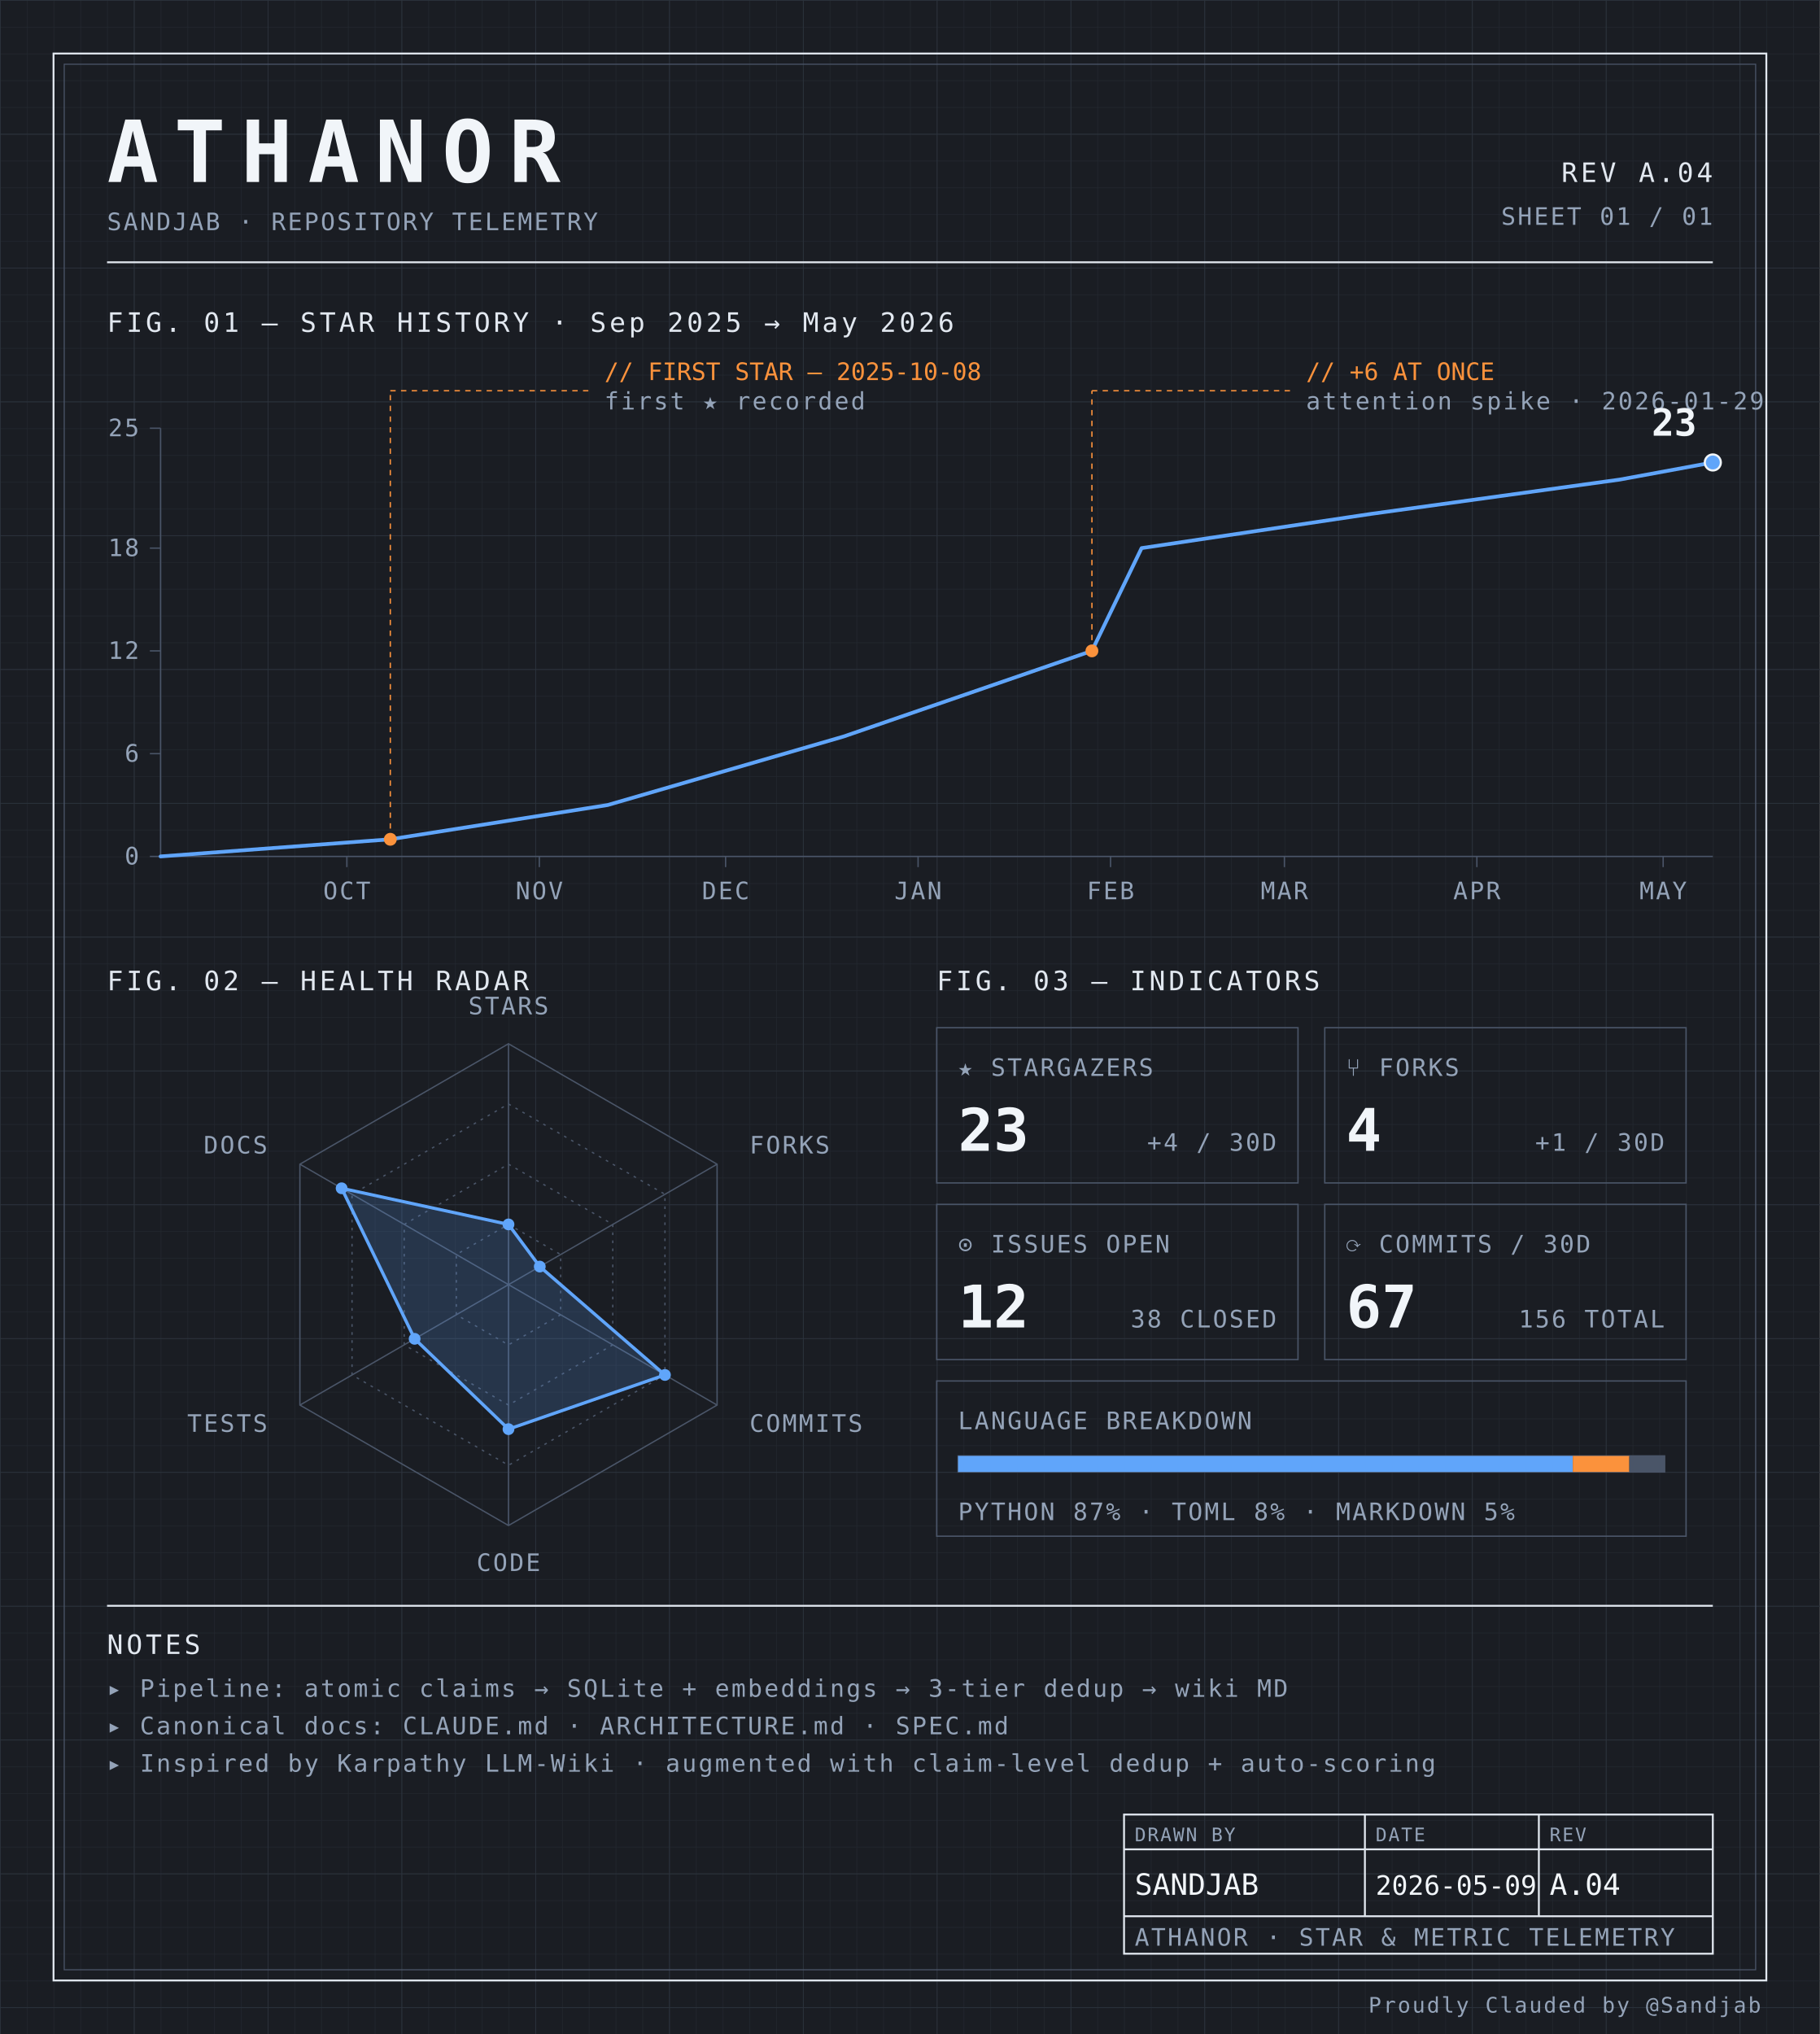
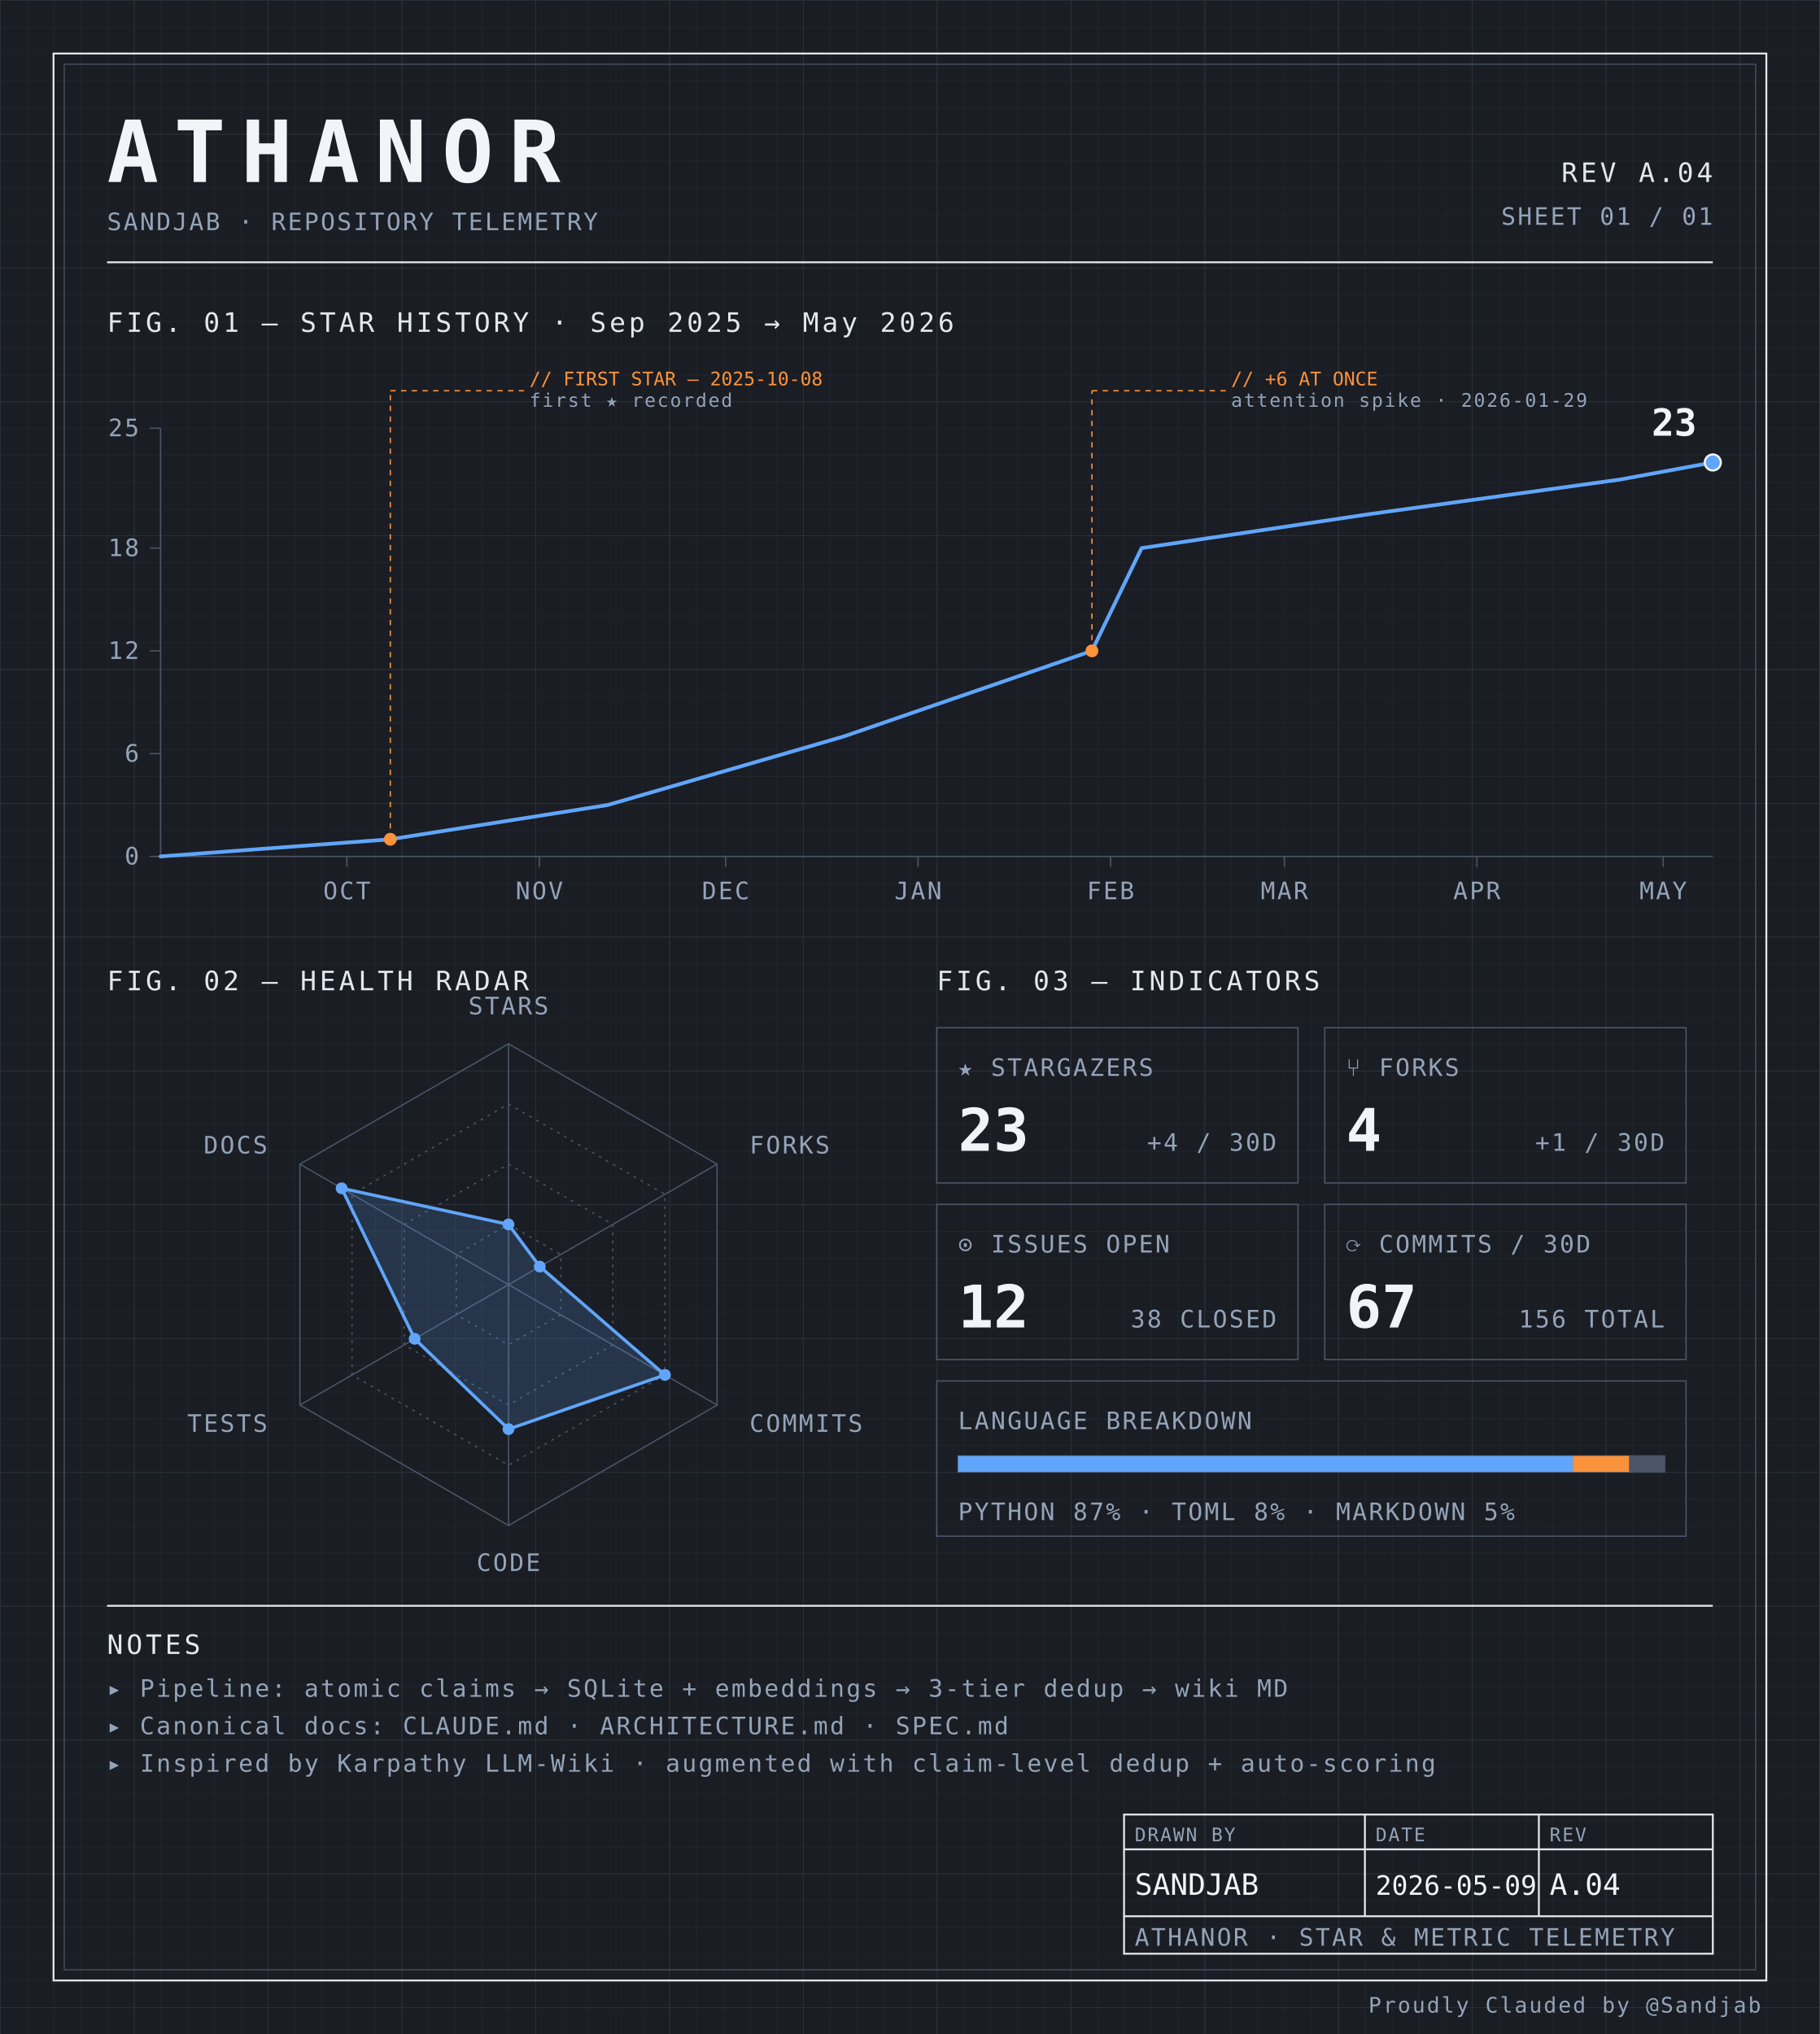
<svg xmlns="http://www.w3.org/2000/svg" width="100%" viewBox="0 0 680 760" role="img">
  <defs>
    <pattern id="grid-fine" width="10" height="10" patternUnits="userSpaceOnUse">
      <path d="M10 0H0V10" fill="none" stroke="#232830" stroke-width="0.4" />
    </pattern>
    <pattern id="grid-major" width="50" height="50" patternUnits="userSpaceOnUse">
      <path d="M50 0H0V50" fill="none" stroke="#2c333d" stroke-width="0.5" />
    </pattern>
  </defs>
  <rect x="0" y="0" width="680" height="760" fill="#1a1d23" />
  <rect x="0" y="0" width="680" height="760" fill="url(#grid-fine)" />
  <rect x="0" y="0" width="680" height="760" fill="url(#grid-major)" />
  <rect x="20" y="20" width="640" height="720" fill="none" stroke="#e2e8f0" stroke-width="0.7" />
  <rect x="24" y="24" width="632" height="712" fill="none" stroke="#4a5568" stroke-width="0.4" />
  <text x="40" y="68" font-family="ui-monospace, 'SF Mono', 'JetBrains Mono', 'Cascadia Code', Consolas, monospace" font-size="32" font-weight="700" fill="#f1f5f9" text-anchor="start" letter-spacing="0.18em">ATHANOR</text>
  <text x="40" y="86" font-family="ui-monospace, 'SF Mono', 'JetBrains Mono', 'Cascadia Code', Consolas, monospace" font-size="9" font-weight="400" fill="#94a3b8" text-anchor="start" letter-spacing="0.08em">SANDJAB · REPOSITORY TELEMETRY</text>
  <text x="640" y="68" font-family="ui-monospace, 'SF Mono', 'JetBrains Mono', 'Cascadia Code', Consolas, monospace" font-size="10" font-weight="400" fill="#e2e8f0" text-anchor="end" letter-spacing="0.12em">REV A.04</text>
  <text x="640" y="84" font-family="ui-monospace, 'SF Mono', 'JetBrains Mono', 'Cascadia Code', Consolas, monospace" font-size="9" font-weight="400" fill="#94a3b8" text-anchor="end" letter-spacing="0.08em">SHEET 01 / 01</text>
  <line x1="40" y1="98" x2="640" y2="98" stroke="#e2e8f0" stroke-width="0.7" />
  <text x="40" y="124" font-family="ui-monospace, 'SF Mono', 'JetBrains Mono', 'Cascadia Code', Consolas, monospace" font-size="10" font-weight="400" fill="#e2e8f0" text-anchor="start" letter-spacing="0.12em">FIG. 01 — STAR HISTORY · Sep 2025 → May 2026</text>
  <line x1="60" y1="160" x2="60" y2="320" stroke="#4a5568" stroke-width="0.5" />
  <line x1="60" y1="320" x2="640" y2="320" stroke="#4a5568" stroke-width="0.5" />
  <line x1="56" y1="320.0" x2="60" y2="320.0" stroke="#4a5568" stroke-width="0.5" />
  <text x="52" y="323.0" font-family="ui-monospace, 'SF Mono', 'JetBrains Mono', 'Cascadia Code', Consolas, monospace" font-size="9" font-weight="400" fill="#94a3b8" text-anchor="end" letter-spacing="0.08em">0</text>
  <line x1="56" y1="281.6" x2="60" y2="281.6" stroke="#4a5568" stroke-width="0.5" />
  <text x="52" y="284.6" font-family="ui-monospace, 'SF Mono', 'JetBrains Mono', 'Cascadia Code', Consolas, monospace" font-size="9" font-weight="400" fill="#94a3b8" text-anchor="end" letter-spacing="0.08em">6</text>
  <line x1="56" y1="243.2" x2="60" y2="243.2" stroke="#4a5568" stroke-width="0.5" />
  <text x="52" y="246.2" font-family="ui-monospace, 'SF Mono', 'JetBrains Mono', 'Cascadia Code', Consolas, monospace" font-size="9" font-weight="400" fill="#94a3b8" text-anchor="end" letter-spacing="0.08em">12</text>
  <line x1="56" y1="204.8" x2="60" y2="204.8" stroke="#4a5568" stroke-width="0.5" />
  <text x="52" y="207.8" font-family="ui-monospace, 'SF Mono', 'JetBrains Mono', 'Cascadia Code', Consolas, monospace" font-size="9" font-weight="400" fill="#94a3b8" text-anchor="end" letter-spacing="0.08em">18</text>
  <line x1="56" y1="160.0" x2="60" y2="160.0" stroke="#4a5568" stroke-width="0.5" />
  <text x="52" y="163.0" font-family="ui-monospace, 'SF Mono', 'JetBrains Mono', 'Cascadia Code', Consolas, monospace" font-size="9" font-weight="400" fill="#94a3b8" text-anchor="end" letter-spacing="0.08em">25</text>
  <line x1="129.6" y1="320" x2="129.6" y2="324" stroke="#4a5568" stroke-width="0.5" />
  <text x="129.6" y="336" font-family="ui-monospace, 'SF Mono', 'JetBrains Mono', 'Cascadia Code', Consolas, monospace" font-size="9" font-weight="400" fill="#94a3b8" text-anchor="middle" letter-spacing="0.08em">OCT</text>
  <line x1="201.52" y1="320" x2="201.52" y2="324" stroke="#4a5568" stroke-width="0.5" />
  <text x="201.52" y="336" font-family="ui-monospace, 'SF Mono', 'JetBrains Mono', 'Cascadia Code', Consolas, monospace" font-size="9" font-weight="400" fill="#94a3b8" text-anchor="middle" letter-spacing="0.08em">NOV</text>
  <line x1="271.12" y1="320" x2="271.12" y2="324" stroke="#4a5568" stroke-width="0.5" />
  <text x="271.12" y="336" font-family="ui-monospace, 'SF Mono', 'JetBrains Mono', 'Cascadia Code', Consolas, monospace" font-size="9" font-weight="400" fill="#94a3b8" text-anchor="middle" letter-spacing="0.08em">DEC</text>
  <line x1="343.04" y1="320" x2="343.04" y2="324" stroke="#4a5568" stroke-width="0.5" />
  <text x="343.04" y="336" font-family="ui-monospace, 'SF Mono', 'JetBrains Mono', 'Cascadia Code', Consolas, monospace" font-size="9" font-weight="400" fill="#94a3b8" text-anchor="middle" letter-spacing="0.08em">JAN</text>
  <line x1="414.96" y1="320" x2="414.96" y2="324" stroke="#4a5568" stroke-width="0.5" />
  <text x="414.96" y="336" font-family="ui-monospace, 'SF Mono', 'JetBrains Mono', 'Cascadia Code', Consolas, monospace" font-size="9" font-weight="400" fill="#94a3b8" text-anchor="middle" letter-spacing="0.08em">FEB</text>
  <line x1="479.92" y1="320" x2="479.92" y2="324" stroke="#4a5568" stroke-width="0.5" />
  <text x="479.92" y="336" font-family="ui-monospace, 'SF Mono', 'JetBrains Mono', 'Cascadia Code', Consolas, monospace" font-size="9" font-weight="400" fill="#94a3b8" text-anchor="middle" letter-spacing="0.08em">MAR</text>
  <line x1="551.84" y1="320" x2="551.84" y2="324" stroke="#4a5568" stroke-width="0.5" />
  <text x="551.84" y="336" font-family="ui-monospace, 'SF Mono', 'JetBrains Mono', 'Cascadia Code', Consolas, monospace" font-size="9" font-weight="400" fill="#94a3b8" text-anchor="middle" letter-spacing="0.08em">APR</text>
  <line x1="621.44" y1="320" x2="621.44" y2="324" stroke="#4a5568" stroke-width="0.5" />
  <text x="621.44" y="336" font-family="ui-monospace, 'SF Mono', 'JetBrains Mono', 'Cascadia Code', Consolas, monospace" font-size="9" font-weight="400" fill="#94a3b8" text-anchor="middle" letter-spacing="0.08em">MAY</text>
  <path d="M 60.00,320.00 L 145.84,313.60 227.04,300.80 315.20,275.20 408.00,243.20 426.56,204.80 512.40,192.00 605.20,179.20 640.00,172.80" fill="none" stroke="#60a5fa" stroke-width="1.4" stroke-linejoin="round" stroke-linecap="round" />
  <circle cx="145.84" cy="313.6" r="2.4" fill="#fb923c" />
  <line x1="145.84" y1="313.6" x2="145.84" y2="146" stroke="#fb923c" stroke-width="0.5" stroke-dasharray="2,2" fill="none" />
-   <line x1="145.84" y1="146" x2="221.84" y2="146" stroke="#fb923c" stroke-width="0.5" stroke-dasharray="2,2" fill="none" />
-   <text x="225.84" y="142" font-family="ui-monospace, 'SF Mono', 'JetBrains Mono', 'Cascadia Code', Consolas, monospace" font-size="9" font-weight="400" fill="#fb923c" text-anchor="start" letter-spacing="normal">// FIRST STAR — 2025-10-08</text>
-   <text x="225.84" y="153" font-family="ui-monospace, 'SF Mono', 'JetBrains Mono', 'Cascadia Code', Consolas, monospace" font-size="9" font-weight="400" fill="#94a3b8" text-anchor="start" letter-spacing="0.08em">first ★ recorded</text>
+   <line x1="145.84" y1="146" x2="195.84" y2="146" stroke="#fb923c" stroke-width="0.5" stroke-dasharray="2,2" fill="none" />
+   <text x="197.84" y="144" font-family="ui-monospace, 'SF Mono', 'JetBrains Mono', 'Cascadia Code', Consolas, monospace" font-size="7" font-weight="400" fill="#fb923c" text-anchor="start" letter-spacing="normal">// FIRST STAR — 2025-10-08</text>
+   <text x="197.84" y="152" font-family="ui-monospace, 'SF Mono', 'JetBrains Mono', 'Cascadia Code', Consolas, monospace" font-size="7" font-weight="400" fill="#94a3b8" text-anchor="start" letter-spacing="0.08em">first ★ recorded</text>
  <circle cx="408.0" cy="243.2" r="2.4" fill="#fb923c" />
  <line x1="408.0" y1="243.2" x2="408.0" y2="146" stroke="#fb923c" stroke-width="0.5" stroke-dasharray="2,2" fill="none" />
-   <line x1="408.0" y1="146" x2="484.0" y2="146" stroke="#fb923c" stroke-width="0.5" stroke-dasharray="2,2" fill="none" />
-   <text x="488.0" y="142" font-family="ui-monospace, 'SF Mono', 'JetBrains Mono', 'Cascadia Code', Consolas, monospace" font-size="9" font-weight="400" fill="#fb923c" text-anchor="start" letter-spacing="normal">// +6 AT ONCE</text>
-   <text x="488.0" y="153" font-family="ui-monospace, 'SF Mono', 'JetBrains Mono', 'Cascadia Code', Consolas, monospace" font-size="9" font-weight="400" fill="#94a3b8" text-anchor="start" letter-spacing="0.08em">attention spike · 2026-01-29</text>
+   <line x1="408.0" y1="146" x2="458.0" y2="146" stroke="#fb923c" stroke-width="0.5" stroke-dasharray="2,2" fill="none" />
+   <text x="460.0" y="144" font-family="ui-monospace, 'SF Mono', 'JetBrains Mono', 'Cascadia Code', Consolas, monospace" font-size="7" font-weight="400" fill="#fb923c" text-anchor="start" letter-spacing="normal">// +6 AT ONCE</text>
+   <text x="460.0" y="152" font-family="ui-monospace, 'SF Mono', 'JetBrains Mono', 'Cascadia Code', Consolas, monospace" font-size="7" font-weight="400" fill="#94a3b8" text-anchor="start" letter-spacing="0.08em">attention spike · 2026-01-29</text>
  <circle cx="640.0" cy="172.8" r="3" fill="#60a5fa" stroke="#f1f5f9" stroke-width="0.8" />
  <text x="634.0" y="162.8" font-family="ui-monospace, 'SF Mono', 'JetBrains Mono', 'Cascadia Code', Consolas, monospace" font-size="14" font-weight="700" fill="#f1f5f9" text-anchor="end" letter-spacing="normal">23</text>
  <text x="40" y="370" font-family="ui-monospace, 'SF Mono', 'JetBrains Mono', 'Cascadia Code', Consolas, monospace" font-size="10" font-weight="400" fill="#e2e8f0" text-anchor="start" letter-spacing="0.12em">FIG. 02 — HEALTH RADAR</text>
  <g transform="translate(190 480)">
    <polygon points="0.00,-90.00 77.94,-45.00 77.94,45.00 0.00,90.00 -77.94,45.00 -77.94,-45.00" fill="none" stroke="#4a5568" stroke-width="0.5" />
    <polygon points="0.00,-67.50 58.46,-33.75 58.46,33.75 0.00,67.50 -58.46,33.75 -58.46,-33.75" fill="none" stroke="#4a5568" stroke-width="0.5" stroke-dasharray="1,2" />
    <polygon points="0.00,-45.00 38.97,-22.50 38.97,22.50 0.00,45.00 -38.97,22.50 -38.97,-22.50" fill="none" stroke="#4a5568" stroke-width="0.5" stroke-dasharray="1,2" />
    <polygon points="0.00,-22.50 19.49,-11.25 19.49,11.25 0.00,22.50 -19.49,11.25 -19.49,-11.25" fill="none" stroke="#4a5568" stroke-width="0.5" stroke-dasharray="1,2" />
    <line x1="0" y1="0" x2="0.00" y2="-90.00" stroke="#4a5568" stroke-width="0.5" />
    <line x1="0" y1="0" x2="77.94" y2="-45.00" stroke="#4a5568" stroke-width="0.5" />
    <line x1="0" y1="0" x2="77.94" y2="45.00" stroke="#4a5568" stroke-width="0.5" />
    <line x1="0" y1="0" x2="0.00" y2="90.00" stroke="#4a5568" stroke-width="0.5" />
    <line x1="0" y1="0" x2="-77.94" y2="45.00" stroke="#4a5568" stroke-width="0.5" />
    <line x1="0" y1="0" x2="-77.94" y2="-45.00" stroke="#4a5568" stroke-width="0.5" />
    <polygon points="0.00,-22.50 11.69,-6.75 58.46,33.75 0.00,54.00 -35.07,20.25 -62.35,-36.00" fill="#60a5fa" fill-opacity="0.18" stroke="#60a5fa" stroke-width="1.2" />
    <circle cx="0.00" cy="-22.50" r="2.2" fill="#60a5fa" />
    <circle cx="11.69" cy="-6.75" r="2.2" fill="#60a5fa" />
    <circle cx="58.46" cy="33.75" r="2.2" fill="#60a5fa" />
    <circle cx="0.00" cy="54.00" r="2.2" fill="#60a5fa" />
    <circle cx="-35.07" cy="20.25" r="2.2" fill="#60a5fa" />
    <circle cx="-62.35" cy="-36.00" r="2.2" fill="#60a5fa" />
    <text x="6.3681633555662356e-15" y="-101" font-family="ui-monospace, 'SF Mono', 'JetBrains Mono', 'Cascadia Code', Consolas, monospace" font-size="9" font-weight="400" fill="#94a3b8" text-anchor="middle" letter-spacing="0.08em">STARS</text>
    <text x="90.067" y="-49" font-family="ui-monospace, 'SF Mono', 'JetBrains Mono', 'Cascadia Code', Consolas, monospace" font-size="9" font-weight="400" fill="#94a3b8" text-anchor="start" letter-spacing="0.08em">FORKS</text>
    <text x="90.067" y="55" font-family="ui-monospace, 'SF Mono', 'JetBrains Mono', 'Cascadia Code', Consolas, monospace" font-size="9" font-weight="400" fill="#94a3b8" text-anchor="start" letter-spacing="0.08em">COMMITS</text>
    <text x="6.3681633555662356e-15" y="107" font-family="ui-monospace, 'SF Mono', 'JetBrains Mono', 'Cascadia Code', Consolas, monospace" font-size="9" font-weight="400" fill="#94a3b8" text-anchor="middle" letter-spacing="0.08em">CODE</text>
    <text x="-90.067" y="55" font-family="ui-monospace, 'SF Mono', 'JetBrains Mono', 'Cascadia Code', Consolas, monospace" font-size="9" font-weight="400" fill="#94a3b8" text-anchor="end" letter-spacing="0.08em">TESTS</text>
    <text x="-90.067" y="-49" font-family="ui-monospace, 'SF Mono', 'JetBrains Mono', 'Cascadia Code', Consolas, monospace" font-size="9" font-weight="400" fill="#94a3b8" text-anchor="end" letter-spacing="0.08em">DOCS</text>
  </g>
  <text x="350" y="370" font-family="ui-monospace, 'SF Mono', 'JetBrains Mono', 'Cascadia Code', Consolas, monospace" font-size="10" font-weight="400" fill="#e2e8f0" text-anchor="start" letter-spacing="0.12em">FIG. 03 — INDICATORS</text>
  <rect x="350" y="384" width="135" height="58" fill="none" stroke="#4a5568" stroke-width="0.5" />
  <text x="358" y="402" font-family="ui-monospace, 'SF Mono', 'JetBrains Mono', 'Cascadia Code', Consolas, monospace" font-size="9" font-weight="400" fill="#94a3b8" text-anchor="start" letter-spacing="0.08em">★ STARGAZERS</text>
  <text x="358" y="430" font-family="ui-monospace, 'SF Mono', 'JetBrains Mono', 'Cascadia Code', Consolas, monospace" font-size="22" font-weight="700" fill="#f1f5f9" text-anchor="start" letter-spacing="normal">23</text>
  <text x="477" y="430" font-family="ui-monospace, 'SF Mono', 'JetBrains Mono', 'Cascadia Code', Consolas, monospace" font-size="9" font-weight="400" fill="#94a3b8" text-anchor="end" letter-spacing="0.08em">+4 / 30D</text>
  <rect x="495" y="384" width="135" height="58" fill="none" stroke="#4a5568" stroke-width="0.5" />
  <text x="503" y="402" font-family="ui-monospace, 'SF Mono', 'JetBrains Mono', 'Cascadia Code', Consolas, monospace" font-size="9" font-weight="400" fill="#94a3b8" text-anchor="start" letter-spacing="0.08em">⑂ FORKS</text>
  <text x="503" y="430" font-family="ui-monospace, 'SF Mono', 'JetBrains Mono', 'Cascadia Code', Consolas, monospace" font-size="22" font-weight="700" fill="#f1f5f9" text-anchor="start" letter-spacing="normal">4</text>
  <text x="622" y="430" font-family="ui-monospace, 'SF Mono', 'JetBrains Mono', 'Cascadia Code', Consolas, monospace" font-size="9" font-weight="400" fill="#94a3b8" text-anchor="end" letter-spacing="0.08em">+1 / 30D</text>
  <rect x="350" y="450" width="135" height="58" fill="none" stroke="#4a5568" stroke-width="0.5" />
  <text x="358" y="468" font-family="ui-monospace, 'SF Mono', 'JetBrains Mono', 'Cascadia Code', Consolas, monospace" font-size="9" font-weight="400" fill="#94a3b8" text-anchor="start" letter-spacing="0.08em">⊙ ISSUES OPEN</text>
  <text x="358" y="496" font-family="ui-monospace, 'SF Mono', 'JetBrains Mono', 'Cascadia Code', Consolas, monospace" font-size="22" font-weight="700" fill="#f1f5f9" text-anchor="start" letter-spacing="normal">12</text>
  <text x="477" y="496" font-family="ui-monospace, 'SF Mono', 'JetBrains Mono', 'Cascadia Code', Consolas, monospace" font-size="9" font-weight="400" fill="#94a3b8" text-anchor="end" letter-spacing="0.08em">38 CLOSED</text>
  <rect x="495" y="450" width="135" height="58" fill="none" stroke="#4a5568" stroke-width="0.5" />
  <text x="503" y="468" font-family="ui-monospace, 'SF Mono', 'JetBrains Mono', 'Cascadia Code', Consolas, monospace" font-size="9" font-weight="400" fill="#94a3b8" text-anchor="start" letter-spacing="0.08em">⟳ COMMITS / 30D</text>
  <text x="503" y="496" font-family="ui-monospace, 'SF Mono', 'JetBrains Mono', 'Cascadia Code', Consolas, monospace" font-size="22" font-weight="700" fill="#f1f5f9" text-anchor="start" letter-spacing="normal">67</text>
  <text x="622" y="496" font-family="ui-monospace, 'SF Mono', 'JetBrains Mono', 'Cascadia Code', Consolas, monospace" font-size="9" font-weight="400" fill="#94a3b8" text-anchor="end" letter-spacing="0.08em">156 TOTAL</text>
  <rect x="350" y="516" width="280" height="58" fill="none" stroke="#4a5568" stroke-width="0.5" />
  <text x="358" y="534" font-family="ui-monospace, 'SF Mono', 'JetBrains Mono', 'Cascadia Code', Consolas, monospace" font-size="9" font-weight="400" fill="#94a3b8" text-anchor="start" letter-spacing="0.08em">LANGUAGE BREAKDOWN</text>
  <rect x="358" y="544" width="264" height="6" fill="none" stroke="#4a5568" stroke-width="0.5" />
  <rect x="358" y="544" width="229.68" height="6" fill="#60a5fa" />
  <rect x="587.68" y="544" width="21.12" height="6" fill="#fb923c" />
  <rect x="608.8" y="544" width="13.20" height="6" fill="#4a5568" />
  <text x="358" y="568" font-family="ui-monospace, 'SF Mono', 'JetBrains Mono', 'Cascadia Code', Consolas, monospace" font-size="9" font-weight="400" fill="#94a3b8" text-anchor="start" letter-spacing="0.08em">PYTHON 87% · TOML 8% · MARKDOWN 5%</text>
  <line x1="40" y1="600" x2="640" y2="600" stroke="#e2e8f0" stroke-width="0.7" />
  <text x="40" y="618" font-family="ui-monospace, 'SF Mono', 'JetBrains Mono', 'Cascadia Code', Consolas, monospace" font-size="10" font-weight="400" fill="#e2e8f0" text-anchor="start" letter-spacing="0.12em">NOTES</text>
  <text x="40" y="634" font-family="ui-monospace, 'SF Mono', 'JetBrains Mono', 'Cascadia Code', Consolas, monospace" font-size="9" font-weight="400" fill="#94a3b8" text-anchor="start" letter-spacing="0.08em">▸ Pipeline: atomic claims → SQLite + embeddings → 3-tier dedup → wiki MD</text>
  <text x="40" y="648" font-family="ui-monospace, 'SF Mono', 'JetBrains Mono', 'Cascadia Code', Consolas, monospace" font-size="9" font-weight="400" fill="#94a3b8" text-anchor="start" letter-spacing="0.08em">▸ Canonical docs: CLAUDE.md · ARCHITECTURE.md · SPEC.md</text>
  <text x="40" y="662" font-family="ui-monospace, 'SF Mono', 'JetBrains Mono', 'Cascadia Code', Consolas, monospace" font-size="9" font-weight="400" fill="#94a3b8" text-anchor="start" letter-spacing="0.08em">▸ Inspired by Karpathy LLM-Wiki · augmented with claim-level dedup + auto-scoring</text>
  <rect x="420" y="678" width="220" height="52" fill="none" stroke="#e2e8f0" stroke-width="0.7" />
  <line x1="420" y1="691" x2="640" y2="691" stroke="#e2e8f0" stroke-width="0.7" />
  <line x1="420" y1="716" x2="640" y2="716" stroke="#e2e8f0" stroke-width="0.7" />
  <line x1="510" y1="678" x2="510" y2="716" stroke="#e2e8f0" stroke-width="0.7" />
  <line x1="575" y1="678" x2="575" y2="716" stroke="#e2e8f0" stroke-width="0.7" />
  <text x="424" y="688" font-family="ui-monospace, 'SF Mono', 'JetBrains Mono', 'Cascadia Code', Consolas, monospace" font-size="7" font-weight="400" fill="#94a3b8" text-anchor="start" letter-spacing="0.08em">DRAWN BY</text>
  <text x="514" y="688" font-family="ui-monospace, 'SF Mono', 'JetBrains Mono', 'Cascadia Code', Consolas, monospace" font-size="7" font-weight="400" fill="#94a3b8" text-anchor="start" letter-spacing="0.08em">DATE</text>
  <text x="579" y="688" font-family="ui-monospace, 'SF Mono', 'JetBrains Mono', 'Cascadia Code', Consolas, monospace" font-size="7" font-weight="400" fill="#94a3b8" text-anchor="start" letter-spacing="0.08em">REV</text>
  <text x="424" y="708" font-family="ui-monospace, 'SF Mono', 'JetBrains Mono', 'Cascadia Code', Consolas, monospace" font-size="11" font-weight="400" fill="#f1f5f9" text-anchor="start" letter-spacing="normal">SANDJAB</text>
  <text x="514" y="708" font-family="ui-monospace, 'SF Mono', 'JetBrains Mono', 'Cascadia Code', Consolas, monospace" font-size="10" font-weight="400" fill="#f1f5f9" text-anchor="start" letter-spacing="normal">2026-05-09</text>
  <text x="579" y="708" font-family="ui-monospace, 'SF Mono', 'JetBrains Mono', 'Cascadia Code', Consolas, monospace" font-size="11" font-weight="400" fill="#f1f5f9" text-anchor="start" letter-spacing="normal">A.04</text>
  <text x="424" y="727" font-family="ui-monospace, 'SF Mono', 'JetBrains Mono', 'Cascadia Code', Consolas, monospace" font-size="9" font-weight="400" fill="#94a3b8" text-anchor="start" letter-spacing="0.08em">ATHANOR · STAR &amp; METRIC TELEMETRY</text>
  <text x="658" y="752" font-family="ui-monospace, 'SF Mono', 'JetBrains Mono', 'Cascadia Code', Consolas, monospace" font-size="8" font-weight="400" fill="#94a3b8" text-anchor="end" letter-spacing="0.08em">Proudly Clauded by @Sandjab</text>
</svg>
